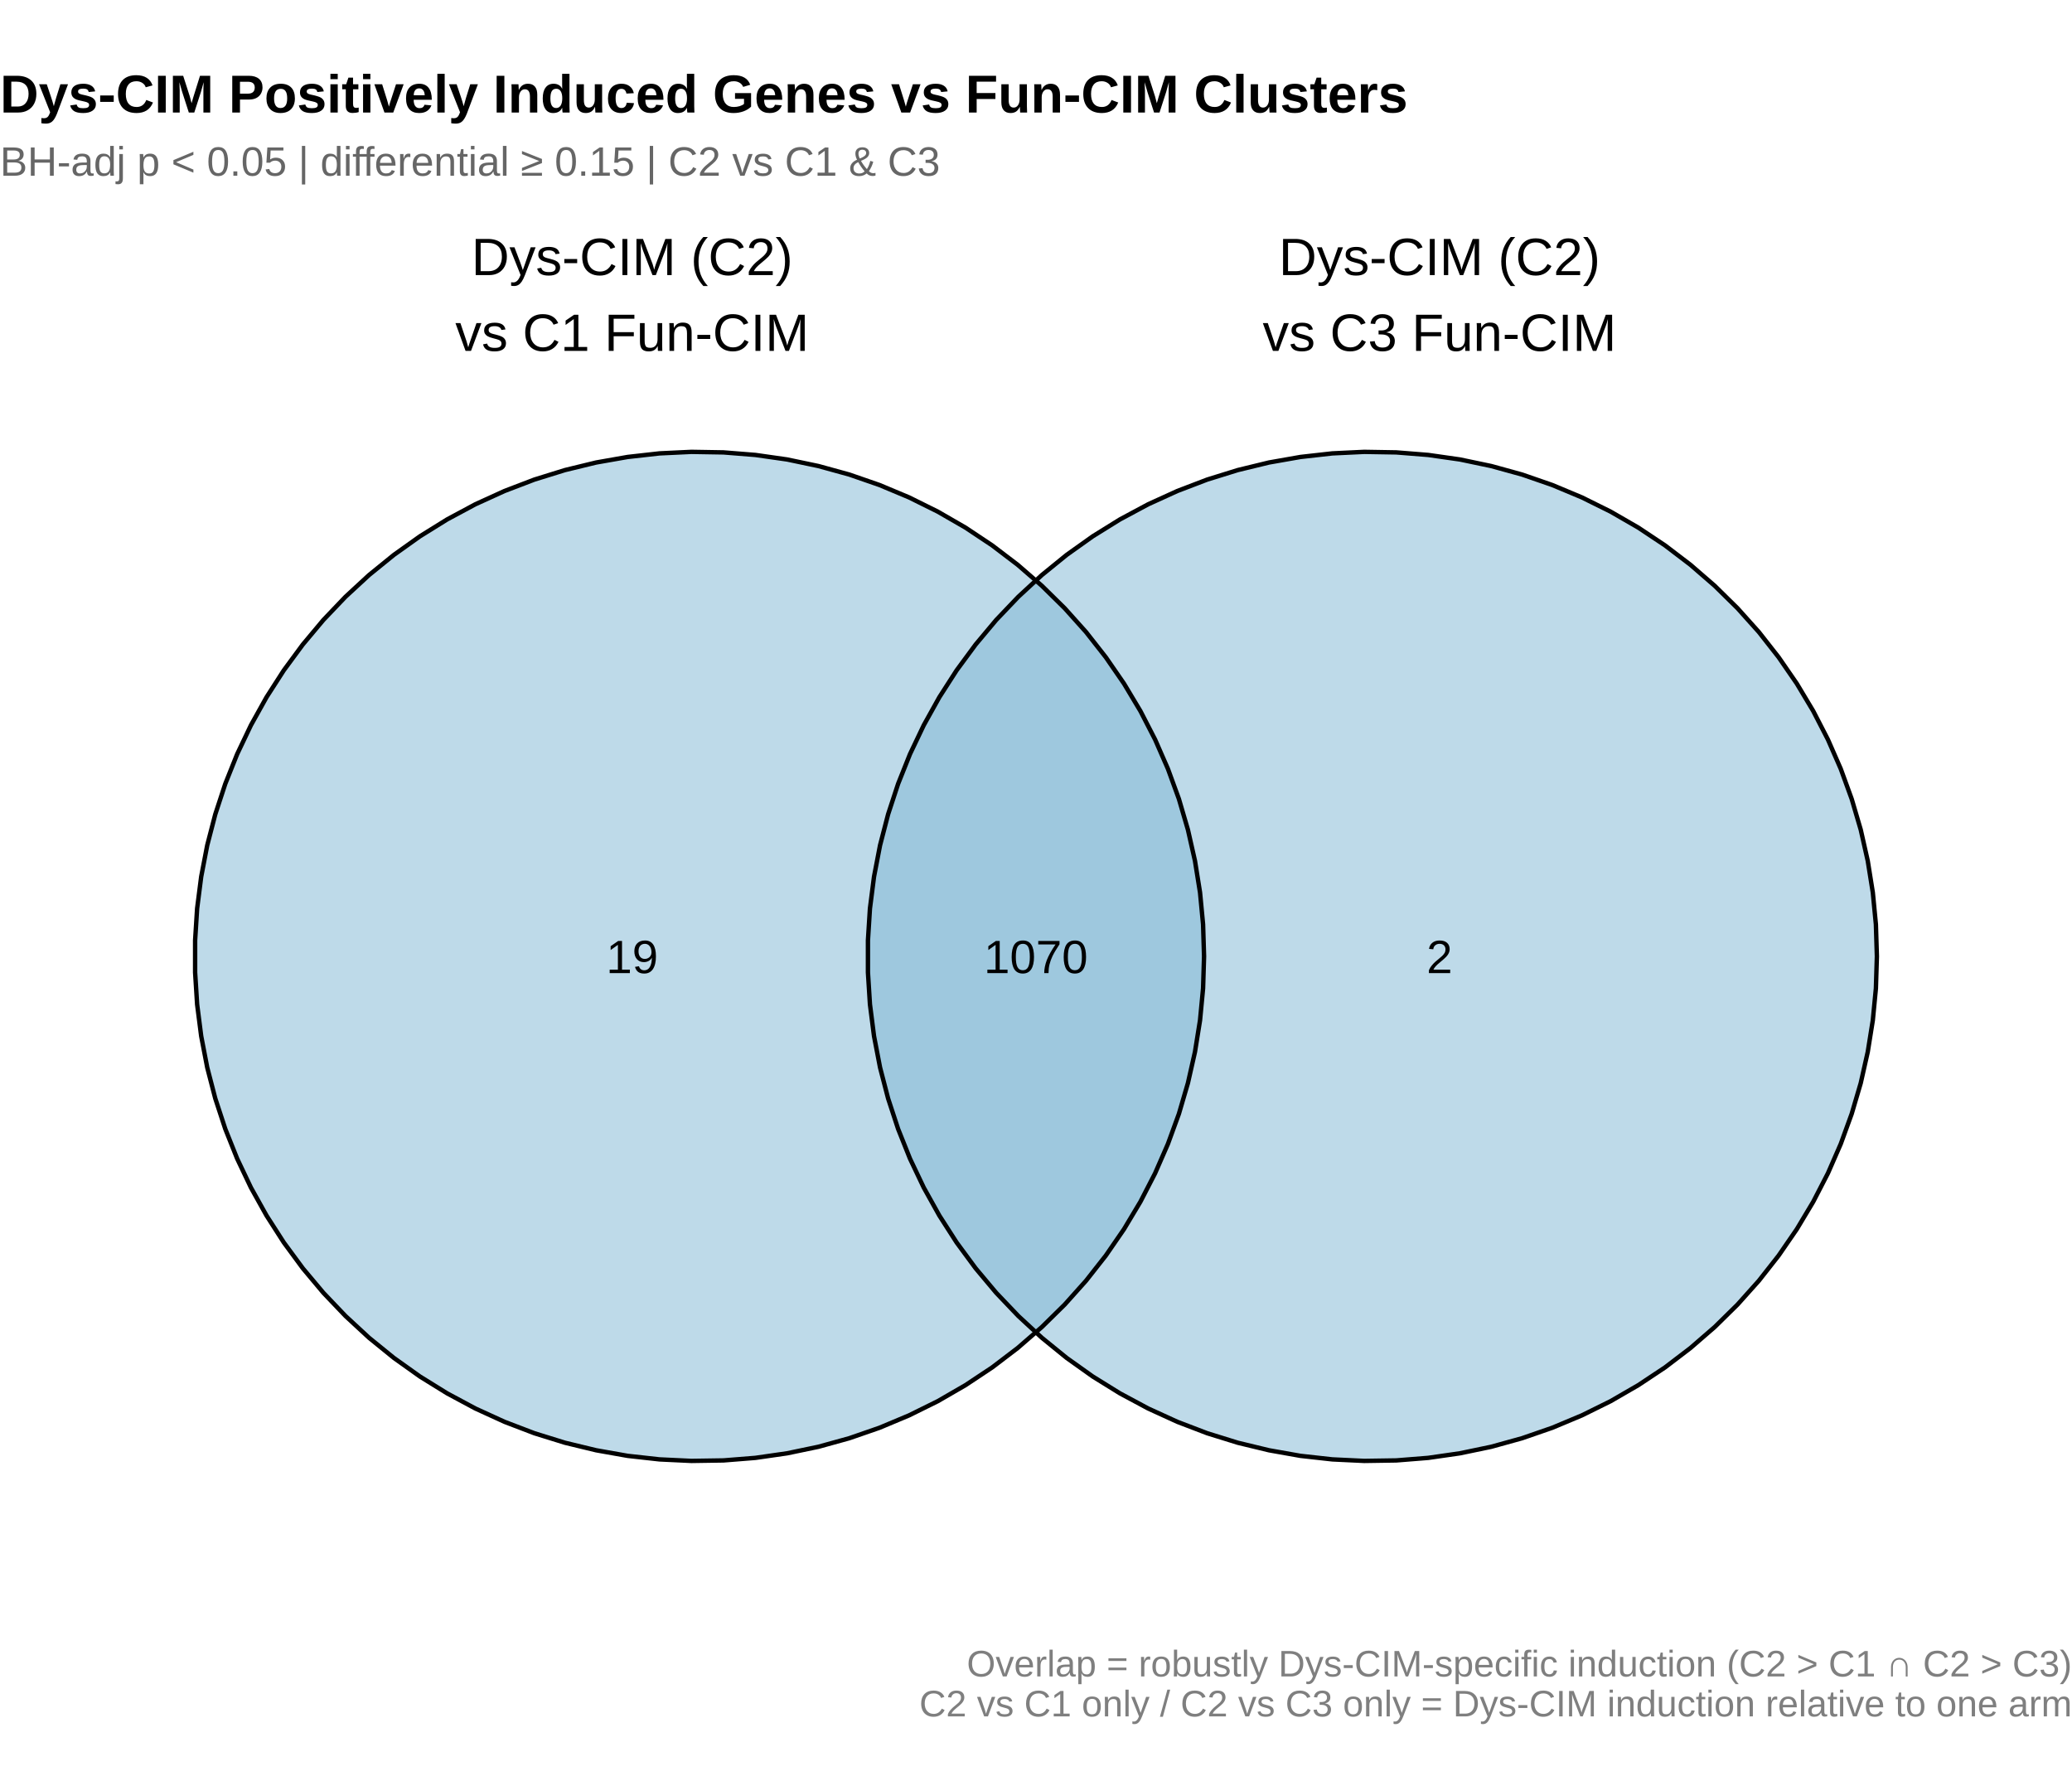
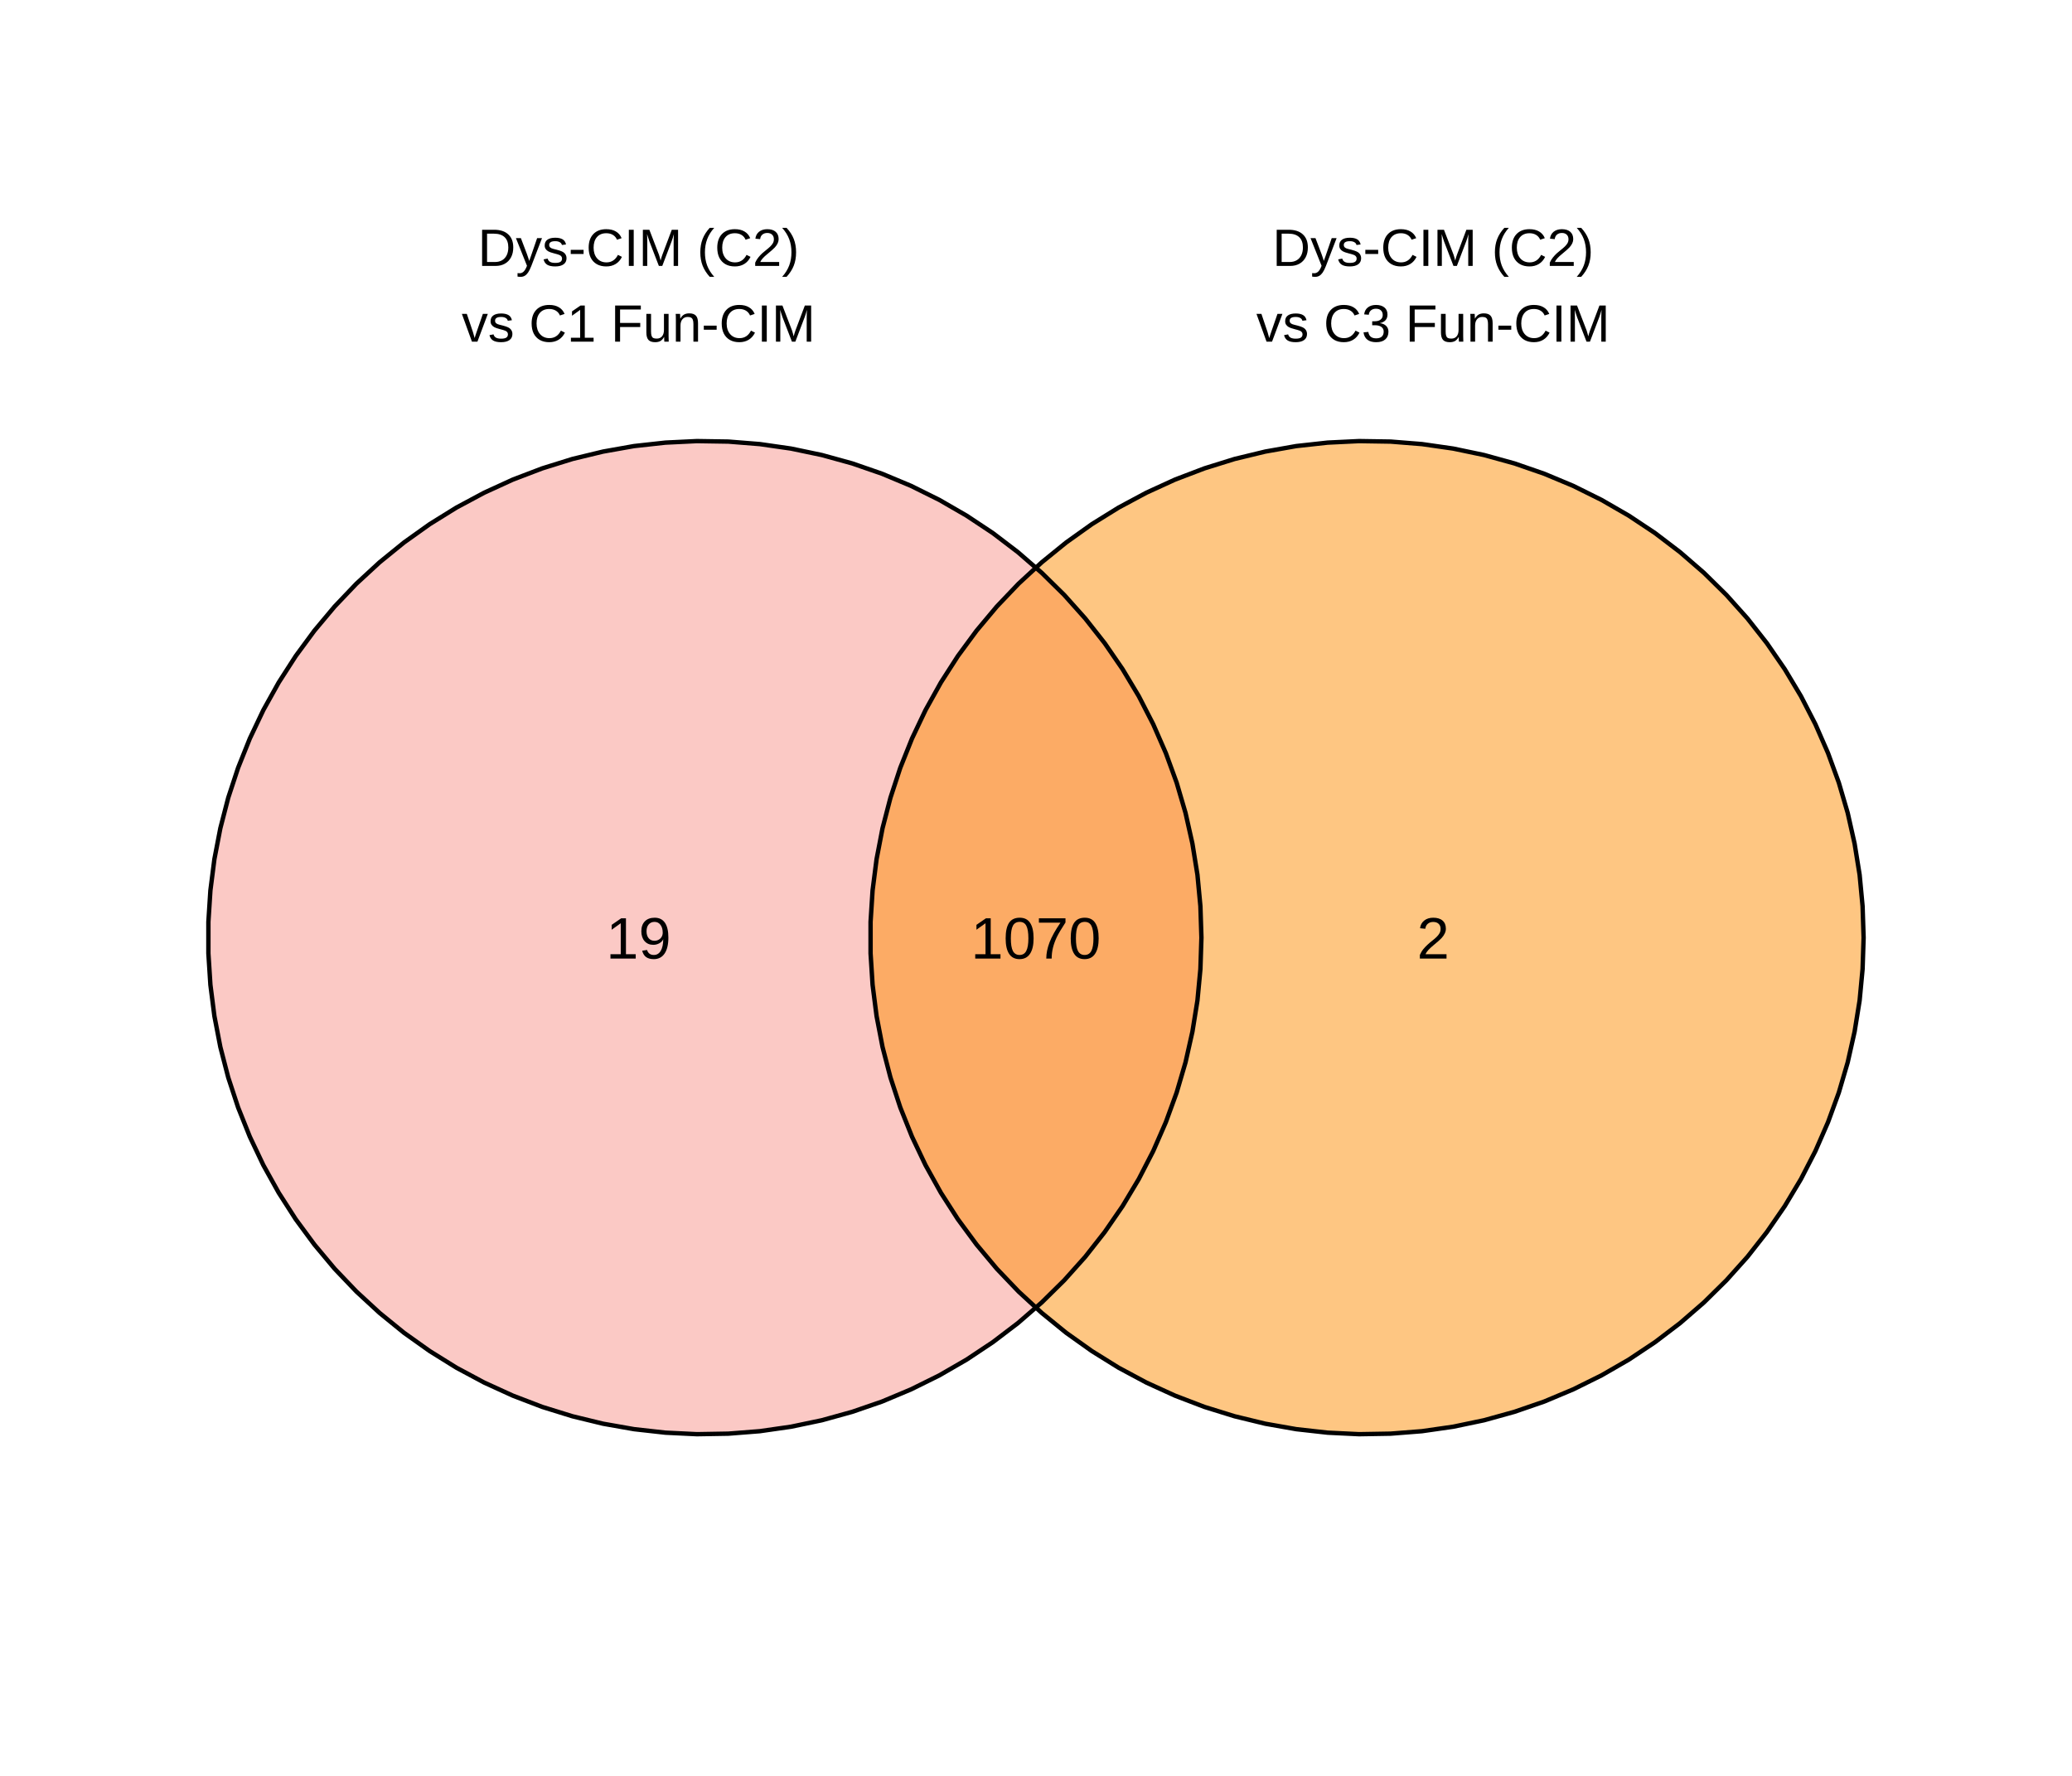
<svg xmlns="http://www.w3.org/2000/svg" width="504.00pt" height="432.00pt" viewBox="0 0 504.00 432.00">
  <g class="svglite">
    <defs>
      <style type="text/css">
    .svglite line, .svglite polyline, .svglite polygon, .svglite path, .svglite rect, .svglite circle {
      fill: none;
      stroke: #000000;
      stroke-linecap: round;
      stroke-linejoin: round;
      stroke-miterlimit: 10.00;
    }
    .svglite text {
      white-space: pre;
    }
    .svglite g.glyphgroup path {
      fill: inherit;
      stroke: none;
    }
  </style>
    </defs>
    <rect width="100%" height="100%" style="stroke: none; fill: none;" />
    <defs>
      <clipPath id="cpMC4wMHw1MDQuMDB8MC4wMHw0MzIuMDA=">
        <rect x="0.00" y="0.00" width="504.00" height="432.00" />
      </clipPath>
    </defs>
    <g clip-path="url(#cpMC4wMHw1MDQuMDB8MC4wMHw0MzIuMDA=)">
</g>
    <defs>
-       <clipPath id="cpMC4wMHw1MDQuMDB8MTIuNTh8NDE5LjQy">
-         <rect x="0.00" y="12.58" width="504.00" height="406.83" />
+       <clipPath id="cpMC4wMHw1MDQuMDB8MzkuMjh8MzkyLjcy">
+         <rect x="0.00" y="39.28" width="504.00" height="353.45" />
      </clipPath>
    </defs>
-     <g clip-path="url(#cpMC4wMHw1MDQuMDB8MTIuNTh8NDE5LjQy)">
-       <rect x="0.00" y="12.58" width="504.00" height="406.83" style="stroke-width: 0.00; stroke: none;" />
+     <g clip-path="url(#cpMC4wMHw1MDQuMDB8MzkuMjh8MzkyLjcy)">
+       <rect x="0.00" y="39.28" width="504.00" height="353.45" style="stroke-width: 0.00; stroke: none;" />
    </g>
    <g clip-path="url(#cpMC4wMHw1MDQuMDB8MC4wMHw0MzIuMDA=)">
</g>
    <defs>
-       <clipPath id="cpMC4wMHw1MDQuMDB8NDQuODZ8Mzk1Ljg5">
-         <rect x="0" y="44.86" width="504.00" height="351.03" />
+       <clipPath id="cpMy45OXw1MDAuMDF8NDMuMjZ8Mzg4Ljc0">
+         <rect x="3.99" y="43.26" width="496.03" height="345.48" />
      </clipPath>
    </defs>
-     <g clip-path="url(#cpMC4wMHw1MDQuMDB8NDQuODZ8Mzk1Ljg5)">
-       <polygon points="292.88,232.65 292.64,224.87 291.90,217.11 290.67,209.42 288.95,201.83 286.76,194.35 284.09,187.03 280.97,179.90 277.40,172.97 273.40,166.29 268.98,159.88 264.17,153.75 258.97,147.95 253.42,142.49 247.54,137.39 241.34,132.67 234.85,128.35 228.11,124.46 221.13,121.00 213.95,117.99 206.59,115.44 199.08,113.37 191.45,111.77 183.74,110.67 175.98,110.05 168.19,109.92 160.41,110.29 152.67,111.16 145.00,112.51 137.43,114.35 129.99,116.66 122.72,119.44 115.63,122.67 108.77,126.35 102.15,130.46 95.81,134.98 89.76,139.89 84.04,145.17 78.66,150.81 73.66,156.78 69.04,163.05 64.83,169.60 61.04,176.41 57.69,183.44 54.80,190.67 52.37,198.07 50.41,205.61 48.94,213.26 47.95,220.99 47.46,228.76 47.46,236.55 47.95,244.32 48.94,252.05 50.41,259.69 52.37,267.23 54.80,274.63 57.69,281.86 61.04,288.90 64.83,295.70 69.04,302.26 73.66,308.53 78.66,314.49 84.04,320.13 89.76,325.42 95.81,330.33 102.15,334.85 108.77,338.95 115.63,342.63 122.72,345.87 129.99,348.65 137.43,350.96 145.00,352.79 152.67,354.15 160.41,355.01 168.19,355.38 175.98,355.26 183.74,354.64 191.45,353.53 199.08,351.94 206.59,349.86 213.95,347.31 221.13,344.30 228.11,340.85 234.85,336.95 241.34,332.64 247.54,327.92 253.42,322.82 258.97,317.36 264.17,311.55 268.98,305.43 273.40,299.01 277.40,292.33 280.97,285.41 284.09,278.27 286.76,270.95 288.95,263.48 290.67,255.88 291.90,248.19 292.64,240.44 292.88,232.65 " style="stroke-width: 0.75; stroke: none; fill: #7EB6D4; fill-opacity: 0.50;" />
-       <polygon points="456.54,232.65 456.30,224.87 455.55,217.11 454.32,209.42 452.61,201.83 450.41,194.35 447.75,187.03 444.63,179.90 441.06,172.97 437.06,166.29 432.64,159.88 427.83,153.75 422.63,147.95 417.08,142.49 411.19,137.39 405.00,132.67 398.51,128.35 391.77,124.46 384.79,121.00 377.60,117.99 370.24,115.44 362.74,113.37 355.11,111.77 347.40,110.67 339.64,110.05 331.85,109.92 324.07,110.29 316.33,111.16 308.66,112.51 301.09,114.35 293.65,116.66 286.38,119.44 279.29,122.67 272.43,126.35 265.81,130.46 259.46,134.98 253.42,139.89 247.70,145.17 242.32,150.81 237.32,156.78 232.70,163.05 228.49,169.60 224.70,176.41 221.35,183.44 218.46,190.67 216.03,198.07 214.07,205.61 212.60,213.26 211.61,220.99 211.12,228.76 211.12,236.55 211.61,244.32 212.60,252.05 214.07,259.69 216.03,267.23 218.46,274.63 221.35,281.86 224.70,288.90 228.49,295.70 232.70,302.26 237.32,308.53 242.32,314.49 247.70,320.13 253.42,325.42 259.46,330.33 265.81,334.85 272.43,338.95 279.29,342.63 286.38,345.87 293.65,348.65 301.09,350.96 308.66,352.79 316.33,354.15 324.07,355.01 331.85,355.38 339.64,355.26 347.40,354.64 355.11,353.53 362.74,351.94 370.24,349.86 377.60,347.31 384.79,344.30 391.77,340.85 398.51,336.95 405.00,332.64 411.19,327.92 417.08,322.82 422.63,317.36 427.83,311.55 432.64,305.43 437.06,299.01 441.06,292.33 444.63,285.41 447.75,278.27 450.41,270.95 452.61,263.48 454.32,255.88 455.55,248.19 456.30,240.44 456.54,232.65 " style="stroke-width: 0.75; stroke: none; fill: #7EB6D4; fill-opacity: 0.50;" />
-       <polygon points="292.88,232.65 292.64,224.87 291.90,217.11 290.67,209.42 288.95,201.83 286.76,194.35 284.09,187.03 280.97,179.90 277.40,172.97 273.40,166.29 268.98,159.88 264.17,153.75 258.97,147.95 253.42,142.49 247.54,137.39 241.34,132.67 234.85,128.35 228.11,124.46 221.13,121.00 213.95,117.99 206.59,115.44 199.08,113.37 191.45,111.77 183.74,110.67 175.98,110.05 168.19,109.92 160.41,110.29 152.67,111.16 145.00,112.51 137.43,114.35 129.99,116.66 122.72,119.44 115.63,122.67 108.77,126.35 102.15,130.46 95.81,134.98 89.76,139.89 84.04,145.17 78.66,150.81 73.66,156.78 69.04,163.05 64.83,169.60 61.04,176.41 57.69,183.44 54.80,190.67 52.37,198.07 50.41,205.61 48.94,213.26 47.95,220.99 47.46,228.76 47.46,236.55 47.95,244.32 48.94,252.05 50.41,259.69 52.37,267.23 54.80,274.63 57.69,281.86 61.04,288.90 64.83,295.70 69.04,302.26 73.66,308.53 78.66,314.49 84.04,320.13 89.76,325.42 95.81,330.33 102.15,334.85 108.77,338.95 115.63,342.63 122.72,345.87 129.99,348.65 137.43,350.96 145.00,352.79 152.67,354.15 160.41,355.01 168.19,355.38 175.98,355.26 183.74,354.64 191.45,353.53 199.08,351.94 206.59,349.86 213.95,347.31 221.13,344.30 228.11,340.85 234.85,336.95 241.34,332.64 247.54,327.92 253.42,322.82 258.97,317.36 264.17,311.55 268.98,305.43 273.40,299.01 277.40,292.33 280.97,285.41 284.09,278.27 286.76,270.95 288.95,263.48 290.67,255.88 291.90,248.19 292.64,240.44 292.88,232.65 " style="stroke-width: 1.07;" />
-       <polygon points="456.54,232.65 456.30,224.87 455.55,217.11 454.32,209.42 452.61,201.83 450.41,194.35 447.75,187.03 444.63,179.90 441.06,172.97 437.06,166.29 432.64,159.88 427.83,153.75 422.63,147.95 417.08,142.49 411.19,137.39 405.00,132.67 398.51,128.35 391.77,124.46 384.79,121.00 377.60,117.99 370.24,115.44 362.74,113.37 355.11,111.77 347.40,110.67 339.64,110.05 331.85,109.92 324.07,110.29 316.33,111.16 308.66,112.51 301.09,114.35 293.65,116.66 286.38,119.44 279.29,122.67 272.43,126.35 265.81,130.46 259.46,134.98 253.42,139.89 247.70,145.17 242.32,150.81 237.32,156.78 232.70,163.05 228.49,169.60 224.70,176.41 221.35,183.44 218.46,190.67 216.03,198.07 214.07,205.61 212.60,213.26 211.61,220.99 211.12,228.76 211.12,236.55 211.61,244.32 212.60,252.05 214.07,259.69 216.03,267.23 218.46,274.63 221.35,281.86 224.70,288.90 228.49,295.70 232.70,302.26 237.32,308.53 242.32,314.49 247.70,320.13 253.42,325.42 259.46,330.33 265.81,334.85 272.43,338.95 279.29,342.63 286.38,345.87 293.65,348.65 301.09,350.96 308.66,352.79 316.33,354.15 324.07,355.01 331.85,355.38 339.64,355.26 347.40,354.64 355.11,353.53 362.74,351.94 370.24,349.86 377.60,347.31 384.79,344.30 391.77,340.85 398.51,336.95 405.00,332.64 411.19,327.92 417.08,322.82 422.63,317.36 427.83,311.55 432.64,305.43 437.06,299.01 441.06,292.33 444.63,285.41 447.75,278.27 450.41,270.95 452.61,263.48 454.32,255.88 455.55,248.19 456.30,240.44 456.54,232.65 " style="stroke-width: 1.07;" />
-       <text x="153.77" y="66.92" text-anchor="middle" style="font-size: 12.80px; font-family: &quot;Arial&quot;;" textLength="78.20px" lengthAdjust="spacingAndGlyphs">Dys-CIM (C2)</text>
-       <text x="153.77" y="85.36" text-anchor="middle" style="font-size: 12.80px; font-family: &quot;Arial&quot;;" textLength="86.03px" lengthAdjust="spacingAndGlyphs">vs C1 Fun-CIM</text>
-       <text x="350.16" y="66.92" text-anchor="middle" style="font-size: 12.80px; font-family: &quot;Arial&quot;;" textLength="78.20px" lengthAdjust="spacingAndGlyphs">Dys-CIM (C2)</text>
-       <text x="350.16" y="85.36" text-anchor="middle" style="font-size: 12.80px; font-family: &quot;Arial&quot;;" textLength="86.03px" lengthAdjust="spacingAndGlyphs">vs C3 Fun-CIM</text>
-       <text x="153.77" y="236.72" text-anchor="middle" style="font-size: 11.38px; font-family: &quot;Arial&quot;;" textLength="12.66px" lengthAdjust="spacingAndGlyphs">19</text>
-       <text x="350.16" y="236.72" text-anchor="middle" style="font-size: 11.38px; font-family: &quot;Arial&quot;;" textLength="6.33px" lengthAdjust="spacingAndGlyphs">2</text>
-       <text x="251.97" y="236.72" text-anchor="middle" style="font-size: 11.38px; font-family: &quot;Arial&quot;;" textLength="25.31px" lengthAdjust="spacingAndGlyphs">1070</text>
+     <g clip-path="url(#cpMy45OXw1MDAuMDF8NDMuMjZ8Mzg4Ljc0)">
+       <polygon points="292.24,228.09 291.99,220.43 291.27,212.80 290.05,205.23 288.37,197.75 286.21,190.39 283.58,183.19 280.51,176.17 277.00,169.35 273.06,162.78 268.71,156.46 263.97,150.44 258.86,144.72 253.40,139.35 247.61,134.33 241.51,129.68 235.12,125.44 228.49,121.61 221.62,118.20 214.55,115.24 207.30,112.73 199.91,110.69 192.41,109.12 184.82,108.03 177.18,107.42 169.52,107.30 161.86,107.67 154.24,108.51 146.69,109.85 139.24,111.65 131.92,113.93 124.76,116.66 117.79,119.85 111.03,123.47 104.52,127.51 98.28,131.96 92.33,136.79 86.69,141.99 81.40,147.54 76.48,153.41 71.93,159.59 67.79,166.03 64.06,172.73 60.77,179.65 57.92,186.77 55.52,194.05 53.60,201.47 52.15,209.00 51.18,216.60 50.69,224.26 50.69,231.92 51.18,239.57 52.15,247.17 53.60,254.70 55.52,262.12 57.92,269.40 60.77,276.52 64.06,283.44 67.79,290.14 71.93,296.59 76.48,302.76 81.40,308.64 86.69,314.18 92.33,319.38 98.28,324.22 104.52,328.66 111.03,332.71 117.79,336.33 124.76,339.51 131.92,342.25 139.24,344.52 146.69,346.33 154.24,347.66 161.86,348.51 169.52,348.88 177.18,348.75 184.82,348.15 192.41,347.06 199.91,345.49 207.30,343.44 214.55,340.94 221.62,337.97 228.49,334.57 235.12,330.74 241.51,326.49 247.61,321.85 253.40,316.83 258.86,311.45 263.97,305.74 268.71,299.71 273.06,293.40 277.00,286.82 280.51,280.01 283.58,272.99 286.21,265.78 288.37,258.43 290.05,250.95 291.27,243.38 291.99,235.75 292.24,228.09 " style="stroke-width: 0.75; stroke: none; fill: #F9948C; fill-opacity: 0.50;" />
+       <polygon points="453.31,228.09 453.06,220.43 452.34,212.80 451.12,205.23 449.44,197.75 447.28,190.39 444.65,183.19 441.58,176.17 438.07,169.35 434.13,162.78 429.78,156.46 425.05,150.44 419.93,144.72 414.47,139.35 408.68,134.33 402.58,129.68 396.20,125.44 389.56,121.61 382.69,118.20 375.62,115.24 368.37,112.73 360.99,110.69 353.48,109.12 345.89,108.03 338.25,107.42 330.59,107.30 322.93,107.67 315.31,108.51 307.76,109.85 300.31,111.65 292.99,113.93 285.83,116.66 278.86,119.85 272.10,123.47 265.59,127.51 259.35,131.96 253.40,136.79 247.76,141.99 242.47,147.54 237.55,153.41 233.00,159.59 228.86,166.03 225.13,172.73 221.84,179.65 218.99,186.77 216.60,194.05 214.67,201.47 213.22,209.00 212.25,216.60 211.76,224.26 211.76,231.92 212.25,239.57 213.22,247.17 214.67,254.70 216.60,262.12 218.99,269.40 221.84,276.52 225.13,283.44 228.86,290.14 233.00,296.59 237.55,302.76 242.47,308.64 247.76,314.18 253.40,319.38 259.35,324.22 265.59,328.66 272.10,332.71 278.86,336.33 285.83,339.51 292.99,342.25 300.31,344.52 307.76,346.33 315.31,347.66 322.93,348.51 330.59,348.88 338.25,348.75 345.89,348.15 353.48,347.06 360.99,345.49 368.37,343.44 375.62,340.94 382.69,337.97 389.56,334.57 396.20,330.74 402.58,326.49 408.68,321.85 414.47,316.83 419.93,311.45 425.05,305.74 429.78,299.71 434.13,293.40 438.07,286.82 441.58,280.01 444.65,272.99 447.28,265.78 449.44,258.43 451.12,250.95 452.34,243.38 453.06,235.75 453.31,228.09 " style="stroke-width: 0.75; stroke: none; fill: #FE8E06; fill-opacity: 0.50;" />
+       <polygon points="292.24,228.09 291.99,220.43 291.27,212.80 290.05,205.23 288.37,197.75 286.21,190.39 283.58,183.19 280.51,176.17 277.00,169.35 273.06,162.78 268.71,156.46 263.97,150.44 258.86,144.72 253.40,139.35 247.61,134.33 241.51,129.68 235.12,125.44 228.49,121.61 221.62,118.20 214.55,115.24 207.30,112.73 199.91,110.69 192.41,109.12 184.82,108.03 177.18,107.42 169.52,107.30 161.86,107.67 154.24,108.51 146.69,109.85 139.24,111.65 131.92,113.93 124.76,116.66 117.79,119.85 111.03,123.47 104.52,127.51 98.28,131.96 92.33,136.79 86.69,141.99 81.40,147.54 76.48,153.41 71.93,159.59 67.79,166.03 64.06,172.73 60.77,179.65 57.92,186.77 55.52,194.05 53.60,201.47 52.15,209.00 51.18,216.60 50.69,224.26 50.69,231.92 51.18,239.57 52.15,247.17 53.60,254.70 55.52,262.12 57.92,269.40 60.77,276.52 64.06,283.44 67.79,290.14 71.93,296.59 76.48,302.76 81.40,308.64 86.69,314.18 92.33,319.38 98.28,324.22 104.52,328.66 111.03,332.71 117.79,336.33 124.76,339.51 131.92,342.25 139.24,344.52 146.69,346.33 154.24,347.66 161.86,348.51 169.52,348.88 177.18,348.75 184.82,348.15 192.41,347.06 199.91,345.49 207.30,343.44 214.55,340.94 221.62,337.97 228.49,334.57 235.12,330.74 241.51,326.49 247.61,321.85 253.40,316.83 258.86,311.45 263.97,305.74 268.71,299.71 273.06,293.40 277.00,286.82 280.51,280.01 283.58,272.99 286.21,265.78 288.37,258.43 290.05,250.95 291.27,243.38 291.99,235.75 292.24,228.09 " style="stroke-width: 1.07;" />
+       <polygon points="453.31,228.09 453.06,220.43 452.34,212.80 451.12,205.23 449.44,197.75 447.28,190.39 444.65,183.19 441.58,176.17 438.07,169.35 434.13,162.78 429.78,156.46 425.05,150.44 419.93,144.72 414.47,139.35 408.68,134.33 402.58,129.68 396.20,125.44 389.56,121.61 382.69,118.20 375.62,115.24 368.37,112.73 360.99,110.69 353.48,109.12 345.89,108.03 338.25,107.42 330.59,107.30 322.93,107.67 315.31,108.51 307.76,109.85 300.31,111.65 292.99,113.93 285.83,116.66 278.86,119.85 272.10,123.47 265.59,127.51 259.35,131.96 253.40,136.79 247.76,141.99 242.47,147.54 237.55,153.41 233.00,159.59 228.86,166.03 225.13,172.73 221.84,179.65 218.99,186.77 216.60,194.05 214.67,201.47 213.22,209.00 212.25,216.60 211.76,224.26 211.76,231.92 212.25,239.57 213.22,247.17 214.67,254.70 216.60,262.12 218.99,269.40 221.84,276.52 225.13,283.44 228.86,290.14 233.00,296.59 237.55,302.76 242.47,308.64 247.76,314.18 253.40,319.38 259.35,324.22 265.59,328.66 272.10,332.71 278.86,336.33 285.83,339.51 292.99,342.25 300.31,344.52 307.76,346.33 315.31,347.66 322.93,348.51 330.59,348.88 338.25,348.75 345.89,348.15 353.48,347.06 360.99,345.49 368.37,343.44 375.62,340.94 382.69,337.97 389.56,334.57 396.20,330.74 402.58,326.49 408.68,321.85 414.47,316.83 419.93,311.45 425.05,305.74 429.78,299.71 434.13,293.40 438.07,286.82 441.58,280.01 444.65,272.99 447.28,265.78 449.44,258.43 451.12,250.95 452.34,243.38 453.06,235.75 453.31,228.09 " style="stroke-width: 1.07;" />
+       <text x="155.33" y="64.69" text-anchor="middle" style="font-size: 12.80px; font-family: &quot;Arial&quot;;" textLength="78.20px" lengthAdjust="spacingAndGlyphs">Dys-CIM (C2)</text>
+       <text x="155.33" y="83.12" text-anchor="middle" style="font-size: 12.80px; font-family: &quot;Arial&quot;;" textLength="86.03px" lengthAdjust="spacingAndGlyphs">vs C1 Fun-CIM</text>
+       <text x="348.61" y="64.69" text-anchor="middle" style="font-size: 12.80px; font-family: &quot;Arial&quot;;" textLength="78.20px" lengthAdjust="spacingAndGlyphs">Dys-CIM (C2)</text>
+       <text x="348.61" y="83.12" text-anchor="middle" style="font-size: 12.80px; font-family: &quot;Arial&quot;;" textLength="86.03px" lengthAdjust="spacingAndGlyphs">vs C3 Fun-CIM</text>
+       <text x="155.33" y="233.18" text-anchor="middle" style="font-size: 14.23px; font-family: &quot;Arial&quot;;" textLength="15.81px" lengthAdjust="spacingAndGlyphs">19</text>
+       <text x="348.61" y="233.18" text-anchor="middle" style="font-size: 14.23px; font-family: &quot;Arial&quot;;" textLength="7.91px" lengthAdjust="spacingAndGlyphs">2</text>
+       <text x="251.97" y="233.18" text-anchor="middle" style="font-size: 14.23px; font-family: &quot;Arial&quot;;" textLength="31.62px" lengthAdjust="spacingAndGlyphs">1070</text>
    </g>
    <g clip-path="url(#cpMC4wMHw1MDQuMDB8MC4wMHw0MzIuMDA=)">
-       <text x="0" y="42.75" style="font-size: 10.00px;fill: #666666; font-family: &quot;Arial&quot;;" textLength="239.83px" lengthAdjust="spacingAndGlyphs">BH-adj p &lt; 0.05  |  differential ≥ 0.15  |  C2 vs C1 &amp; C3</text>
-       <text x="0" y="27.37" style="font-size: 13.00px; font-weight: bold; font-family: &quot;Arial&quot;;" textLength="342.42px" lengthAdjust="spacingAndGlyphs">Dys-CIM Positively Induced Genes vs Fun-CIM Clusters</text>
-       <text x="504.00" y="407.81" text-anchor="end" style="font-size: 9.00px;fill: #7F7F7F; font-family: &quot;Arial&quot;;" textLength="268.72px" lengthAdjust="spacingAndGlyphs">Overlap = robustly Dys-CIM-specific induction (C2 &gt; C1 ∩ C2 &gt; C3)</text>
-       <text x="504.00" y="417.53" text-anchor="end" style="font-size: 9.00px;fill: #7F7F7F; font-family: &quot;Arial&quot;;" textLength="280.25px" lengthAdjust="spacingAndGlyphs">C2 vs C1 only / C2 vs C3 only = Dys-CIM induction relative to one arm</text>
-     </g>
+ </g>
  </g>
</svg>
